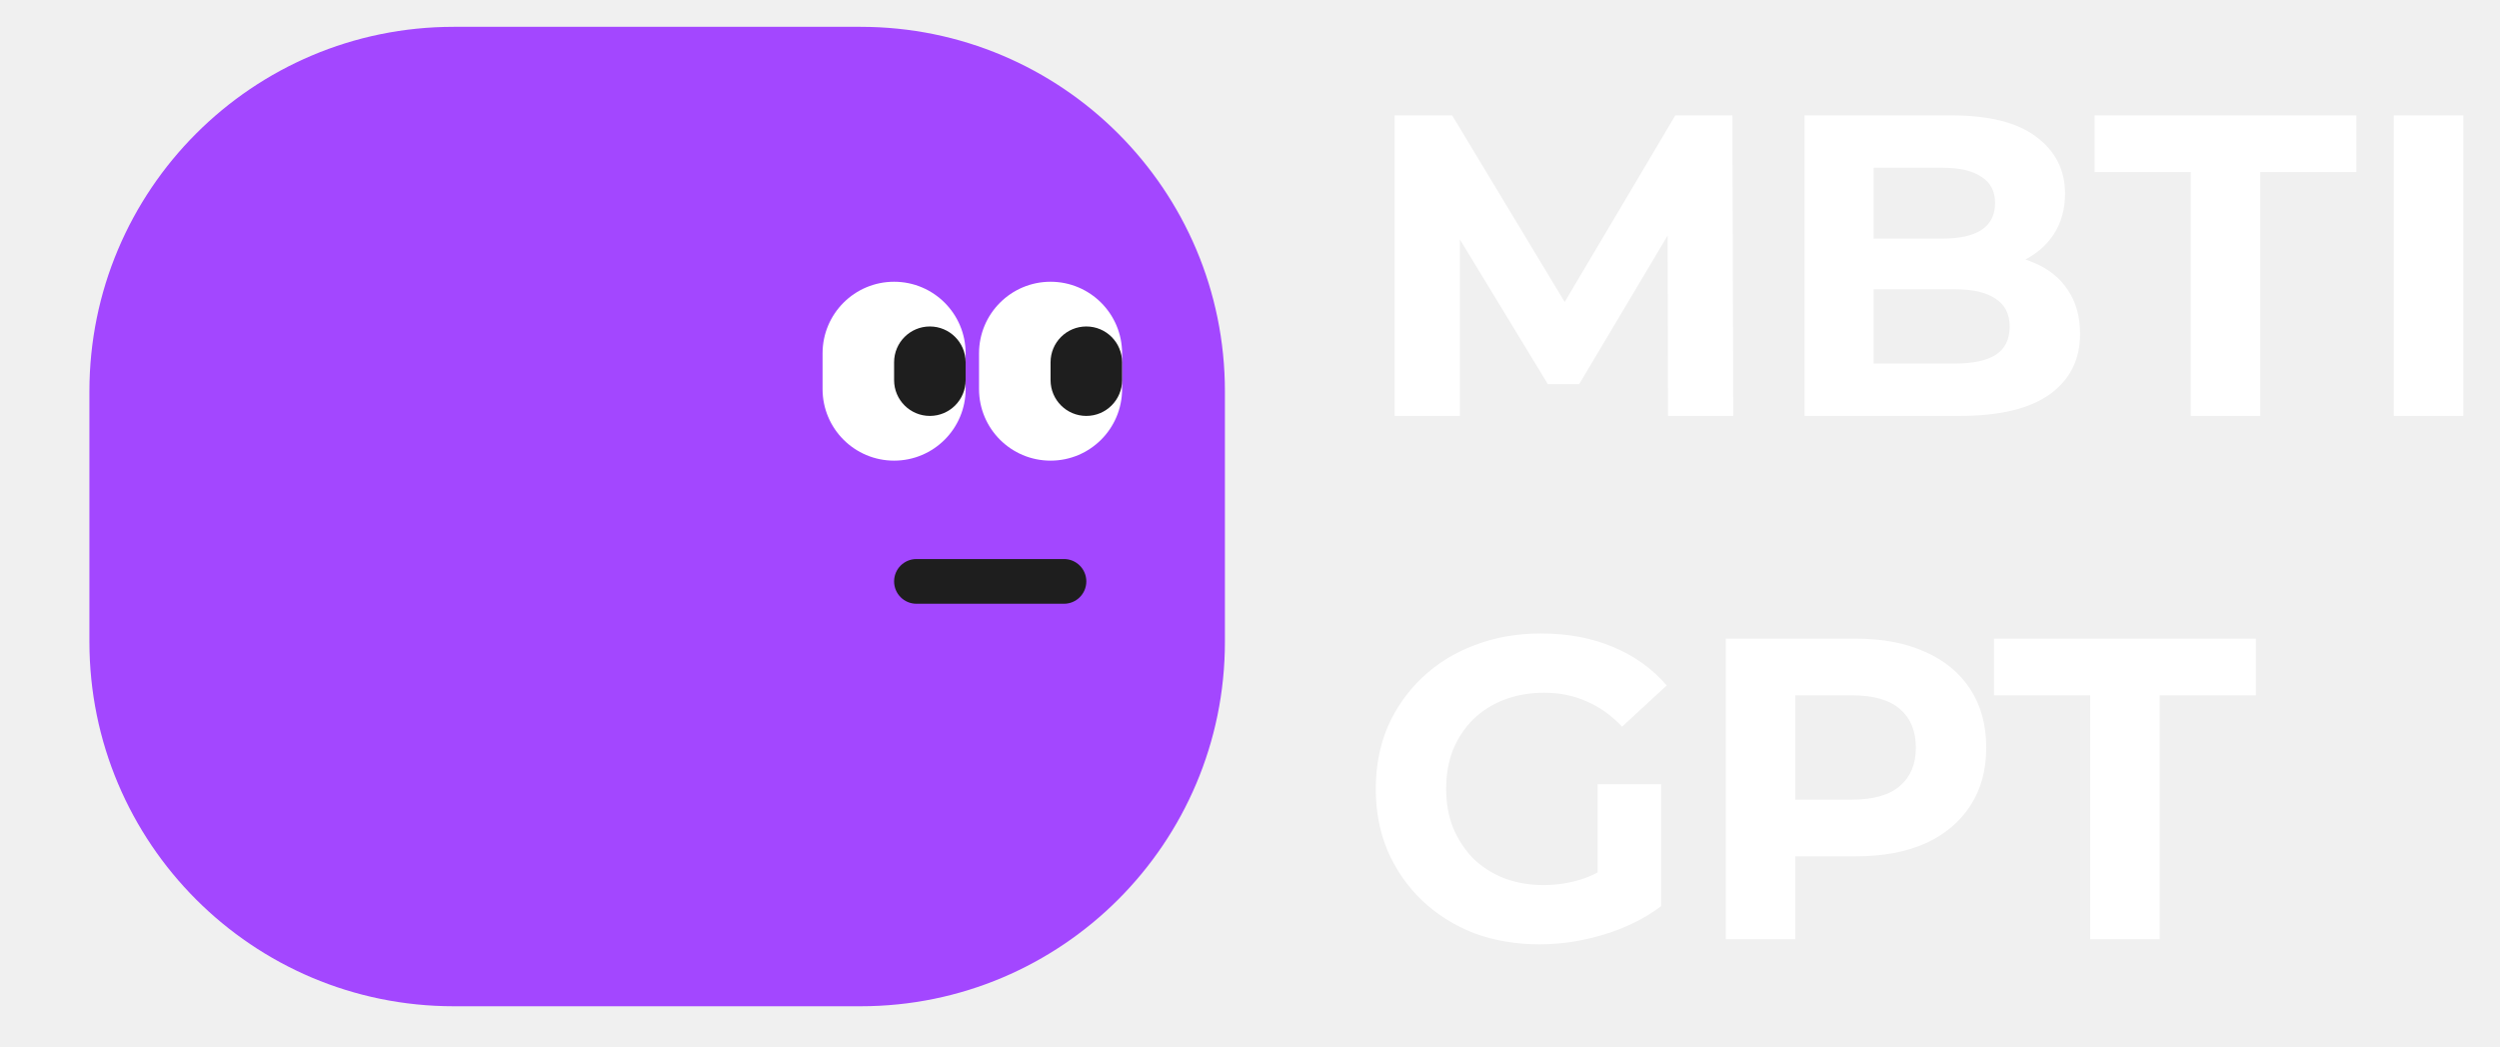
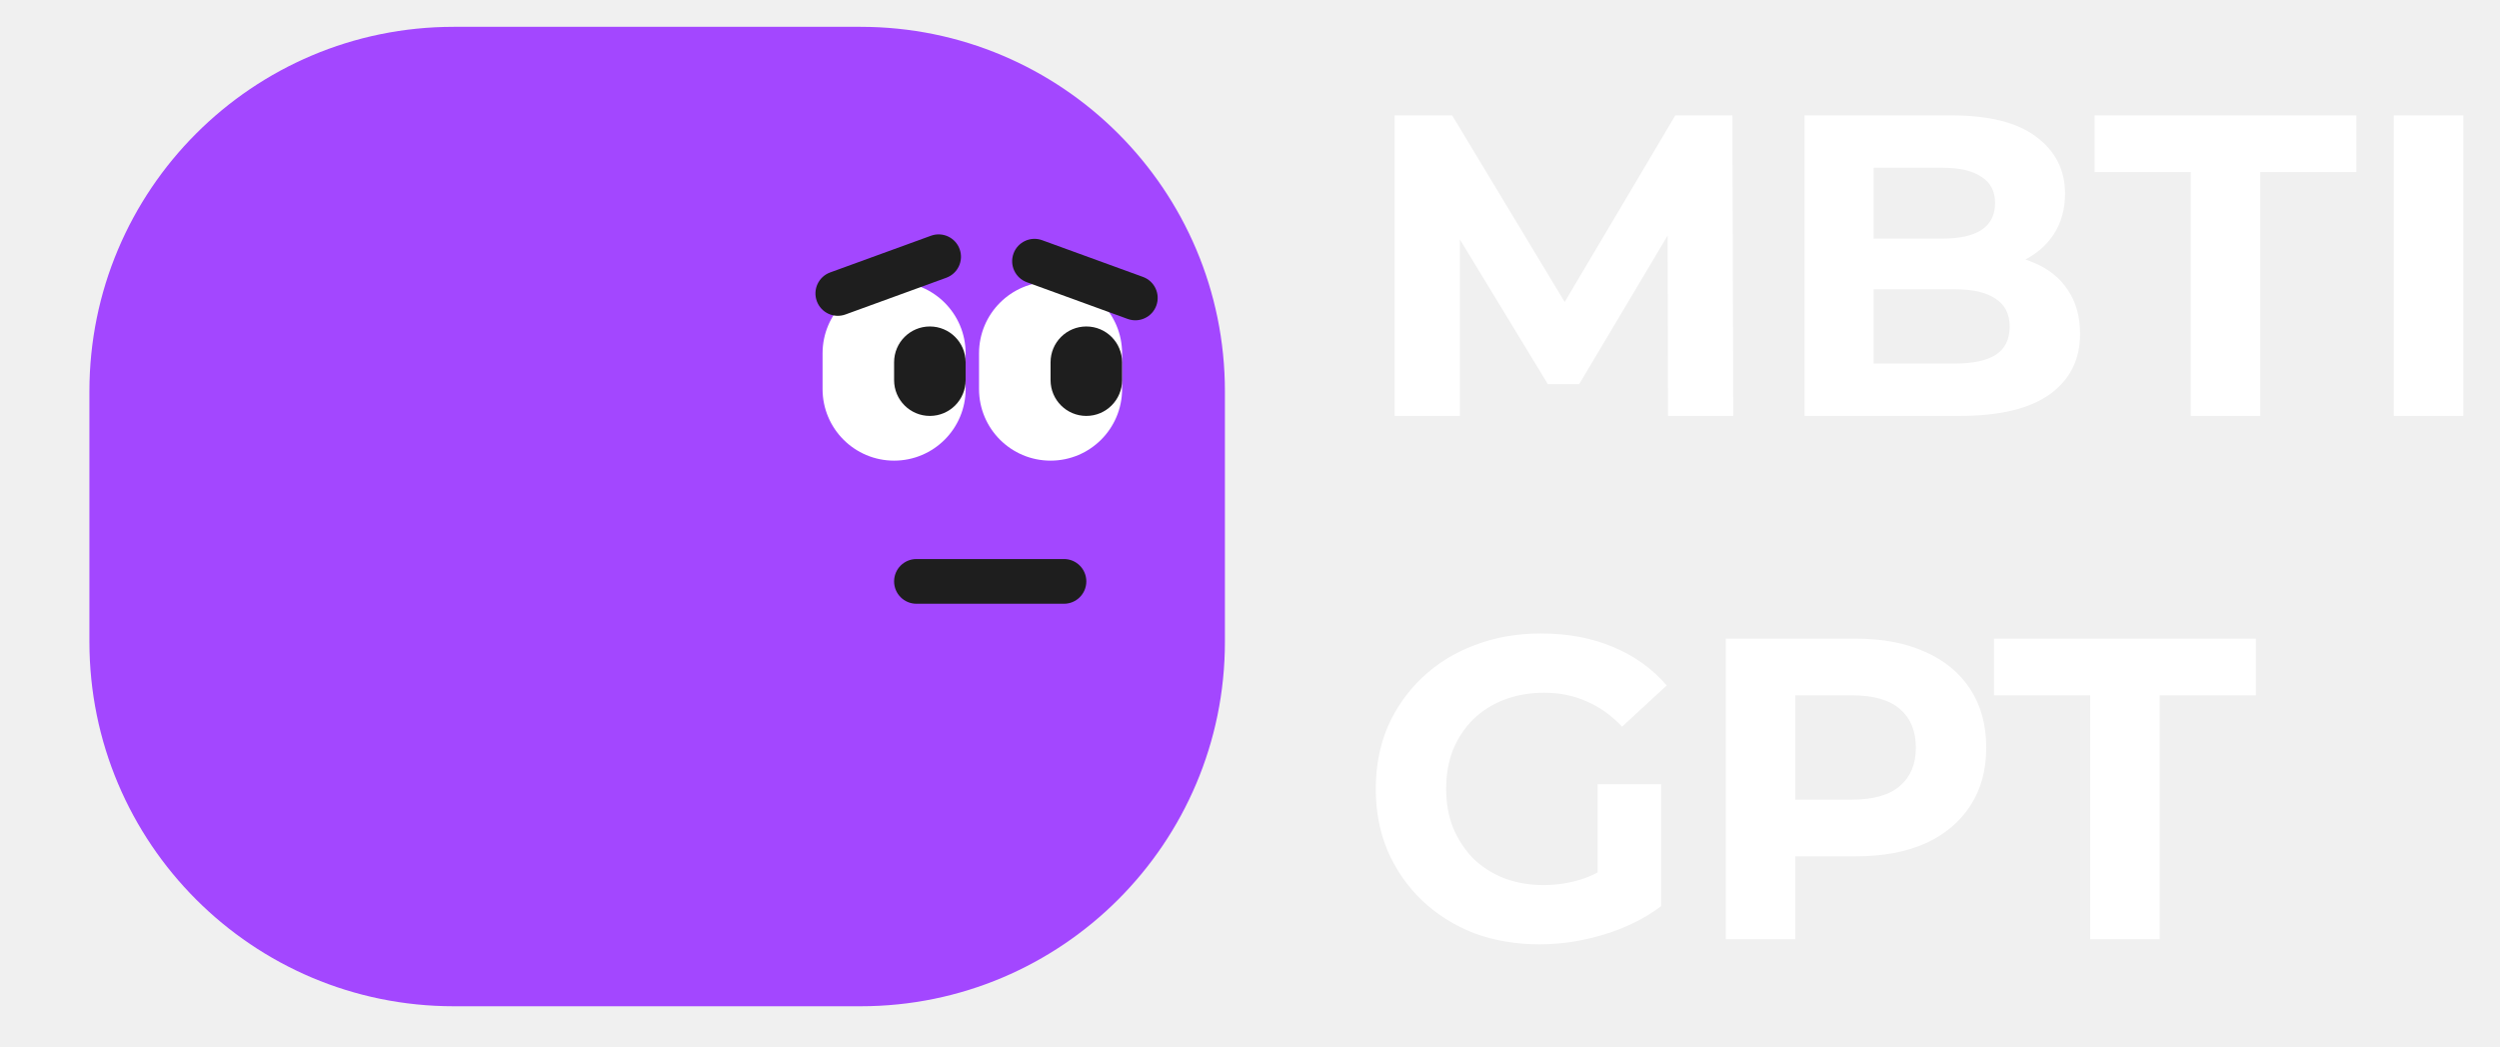
<svg xmlns="http://www.w3.org/2000/svg" width="559" height="234" viewBox="0 0 559 234" fill="none">
  <rect x="20" y="6" width="254" height="219" rx="81.5" fill="#A347FF" />
  <rect x="184" y="63" width="32" height="40" rx="16" fill="white" />
  <rect x="200" y="125" width="43" height="10" rx="5" fill="#1E1E1E" />
  <rect x="219" y="63" width="32" height="40" rx="16" fill="white" />
  <rect x="235" y="73" width="16" height="20" rx="8" fill="#1E1E1E" />
  <path d="M311.968 93V25.8H324.832L353.44 73.224H346.624L374.752 25.8H387.52L387.712 93H373.12L373.024 48.168H375.712L353.248 85.896H346.24L323.296 48.168H326.56V93H311.968ZM403.656 93V25.8H436.488C444.936 25.8 451.272 27.4 455.496 30.6C459.784 33.8 461.928 38.024 461.928 43.272C461.928 46.792 461.064 49.864 459.336 52.488C457.608 55.048 455.24 57.032 452.232 58.44C449.224 59.848 445.768 60.552 441.864 60.552L443.688 56.616C447.912 56.616 451.656 57.32 454.92 58.728C458.184 60.072 460.712 62.088 462.504 64.776C464.36 67.464 465.288 70.76 465.288 74.664C465.288 80.424 463.016 84.936 458.472 88.2C453.928 91.4 447.24 93 438.408 93H403.656ZM419.112 81.288H437.256C441.288 81.288 444.328 80.648 446.375 79.368C448.488 78.024 449.544 75.912 449.544 73.032C449.544 70.216 448.488 68.136 446.375 66.792C444.328 65.384 441.288 64.68 437.256 64.68H417.96V53.352H434.568C438.344 53.352 441.224 52.712 443.208 51.432C445.256 50.088 446.28 48.072 446.28 45.384C446.28 42.76 445.256 40.808 443.208 39.528C441.224 38.184 438.344 37.512 434.568 37.512H419.112V81.288ZM490.044 93V38.472H468.54V25.8H527.1V38.472H505.596V93H490.044ZM535.468 93V25.8H551.02V93H535.468ZM344.416 211.152C339.104 211.152 334.208 210.32 329.728 208.656C325.312 206.928 321.44 204.496 318.112 201.36C314.848 198.224 312.288 194.544 310.432 190.32C308.64 186.096 307.744 181.456 307.744 176.4C307.744 171.344 308.64 166.704 310.432 162.48C312.288 158.256 314.88 154.576 318.208 151.44C321.536 148.304 325.44 145.904 329.92 144.24C334.4 142.512 339.328 141.648 344.704 141.648C350.656 141.648 356 142.64 360.736 144.624C365.536 146.608 369.568 149.488 372.832 153.264L362.848 162.48C360.416 159.92 357.76 158.032 354.88 156.816C352 155.536 348.864 154.896 345.472 154.896C342.208 154.896 339.232 155.408 336.544 156.432C333.856 157.456 331.52 158.928 329.536 160.848C327.616 162.768 326.112 165.04 325.024 167.664C324 170.288 323.488 173.2 323.488 176.4C323.488 179.536 324 182.416 325.024 185.04C326.112 187.664 327.616 189.968 329.536 191.952C331.52 193.872 333.824 195.344 336.448 196.368C339.136 197.392 342.08 197.904 345.28 197.904C348.352 197.904 351.328 197.424 354.208 196.464C357.152 195.44 360 193.744 362.752 191.376L371.584 202.608C367.936 205.36 363.68 207.472 358.816 208.944C354.016 210.416 349.216 211.152 344.416 211.152ZM357.376 200.592V175.344H371.584V202.608L357.376 200.592ZM386.031 210V142.8H415.119C421.135 142.8 426.319 143.792 430.671 145.776C435.023 147.696 438.383 150.48 440.751 154.128C443.119 157.776 444.303 162.128 444.303 167.184C444.303 172.176 443.119 176.496 440.751 180.144C438.383 183.792 435.023 186.608 430.671 188.592C426.319 190.512 421.135 191.472 415.119 191.472H394.671L401.583 184.464V210H386.031ZM401.583 186.192L394.671 178.8H414.255C419.055 178.8 422.639 177.776 425.007 175.728C427.375 173.68 428.559 170.832 428.559 167.184C428.559 163.472 427.375 160.592 425.007 158.544C422.639 156.496 419.055 155.472 414.255 155.472H394.671L401.583 148.08V186.192ZM467.544 210V155.472H446.04V142.8H504.6V155.472H483.096V210H467.544Z" fill="white" />
  <rect x="200" y="73" width="16" height="20" rx="8" fill="#1E1E1E" />
+   <rect x="181" y="62.629" width="34" height="10" rx="5" transform="rotate(-20 181 62.6287)" fill="#1E1E1E" />
+   <rect x="228.42" y="52" width="34" height="10" rx="5" transform="rotate(20 228.42 52)" fill="#1E1E1E" />
</svg>
